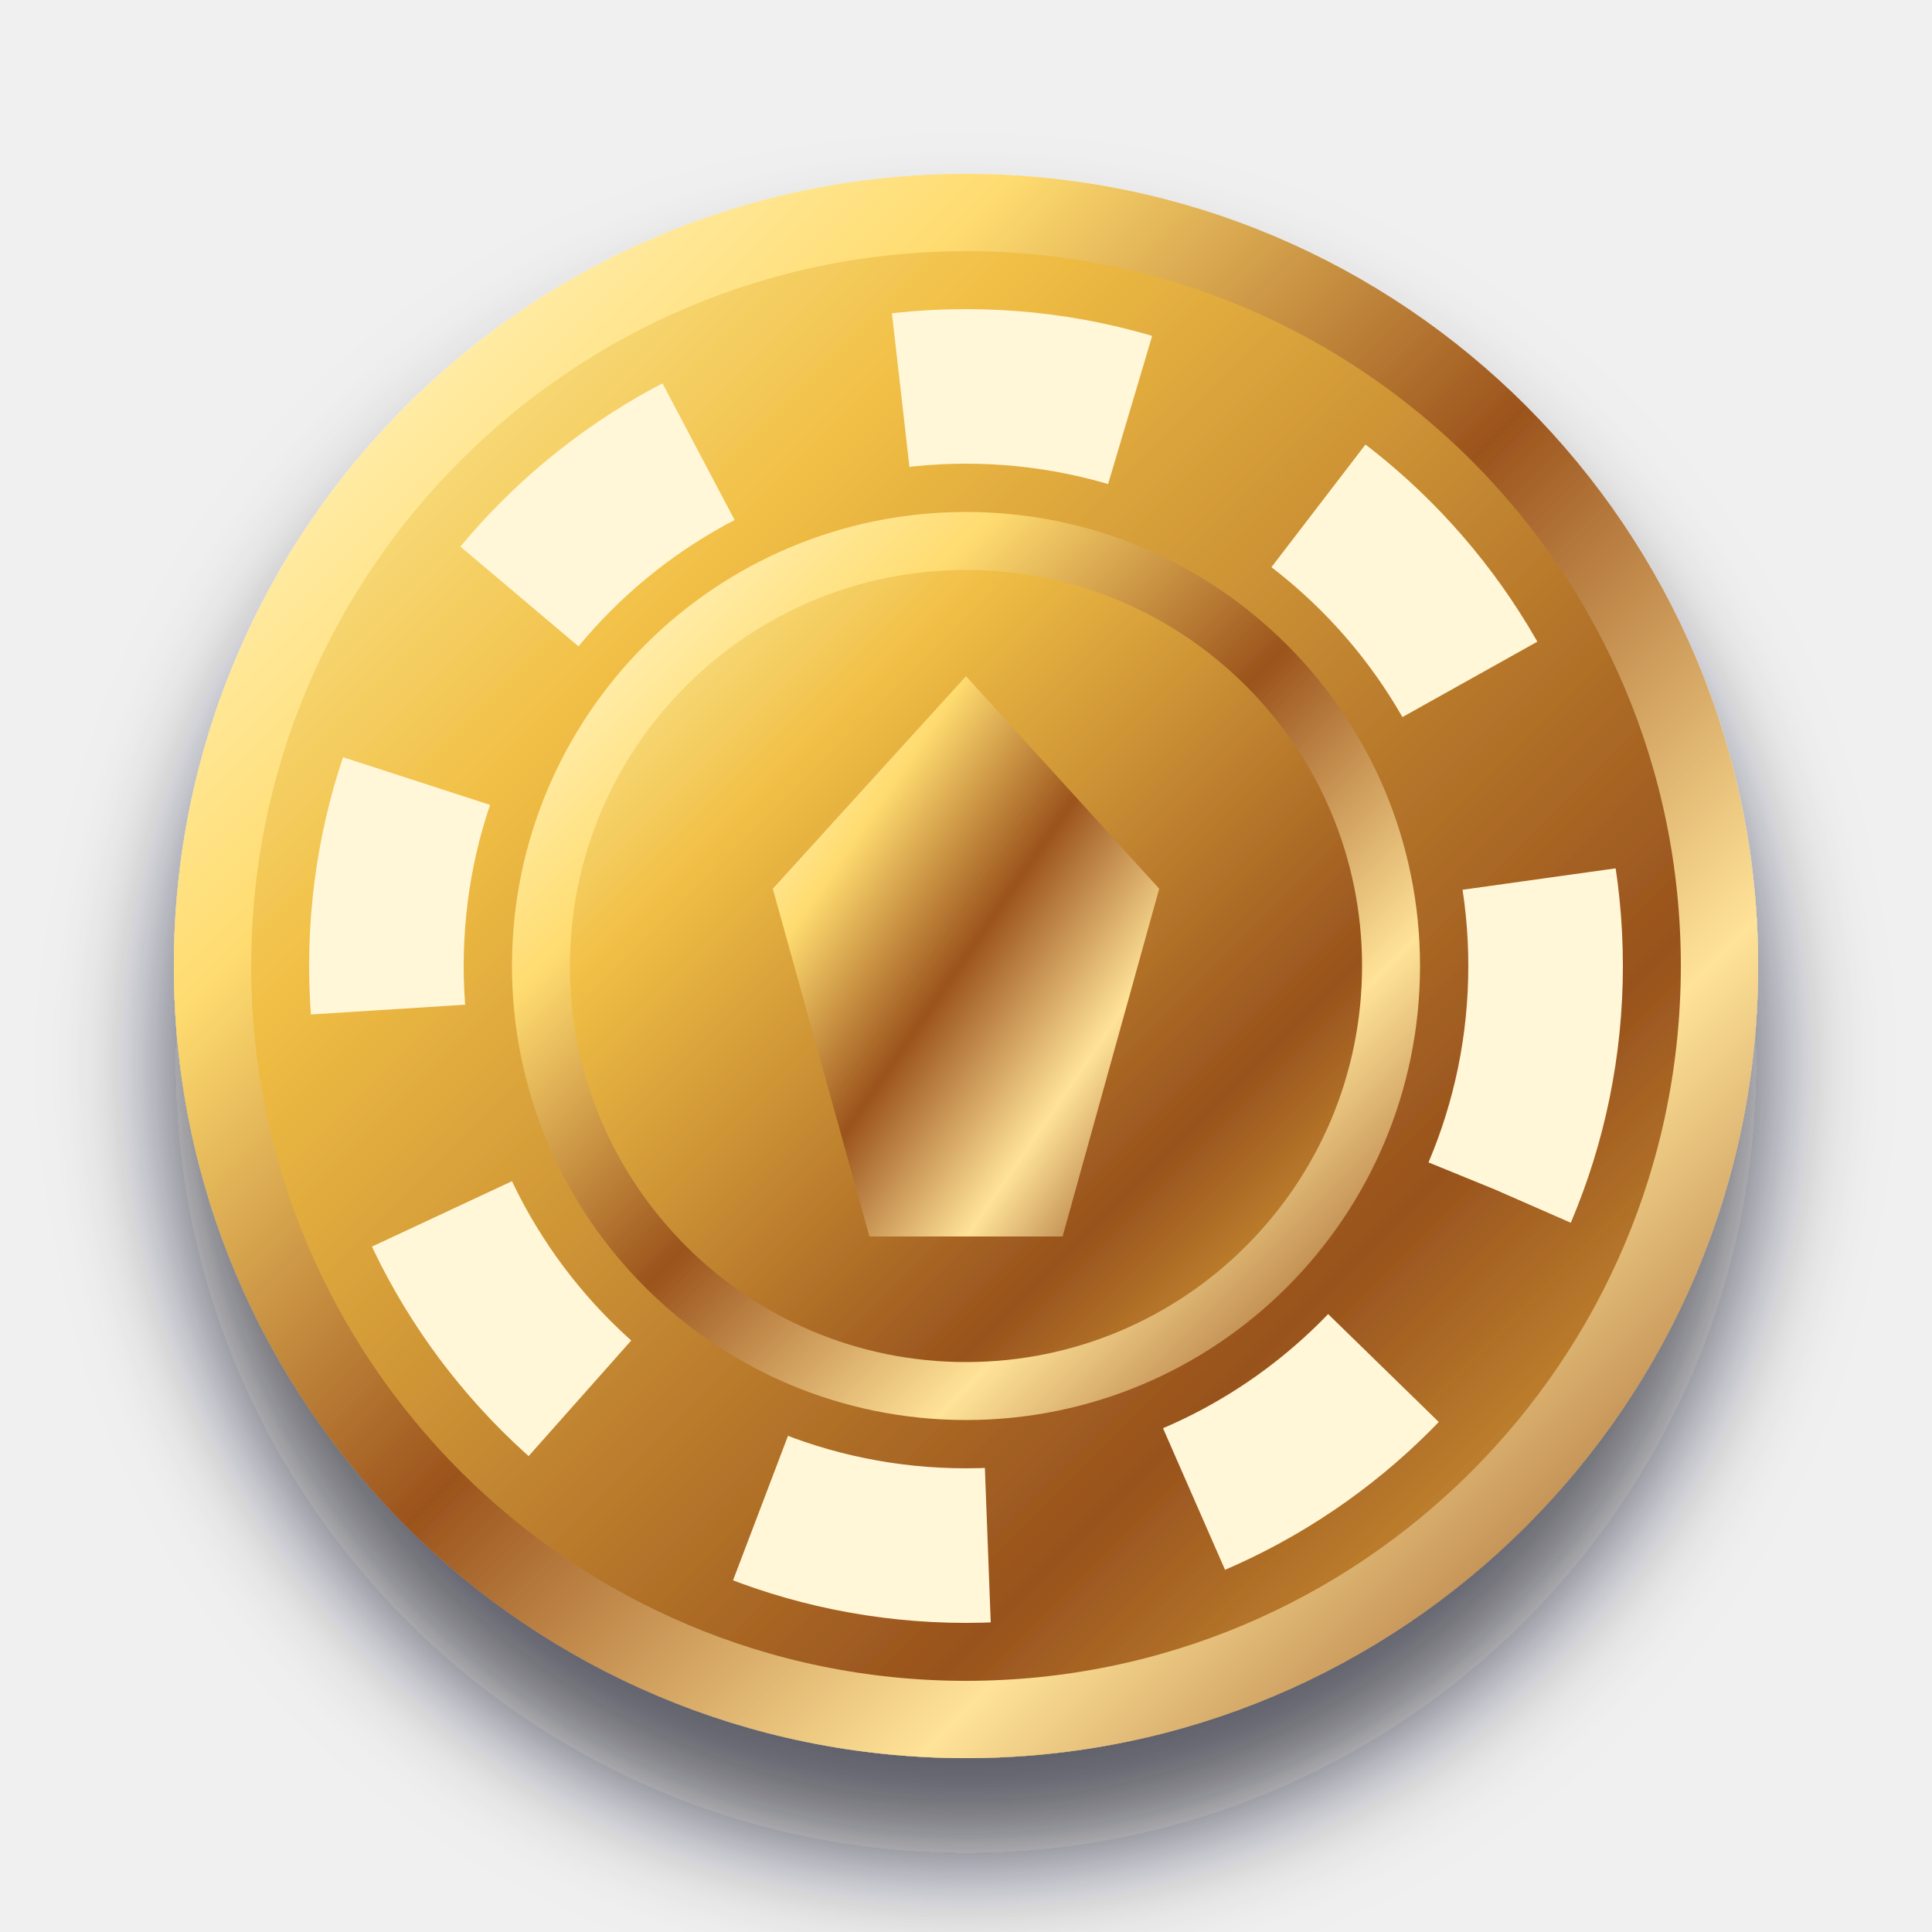
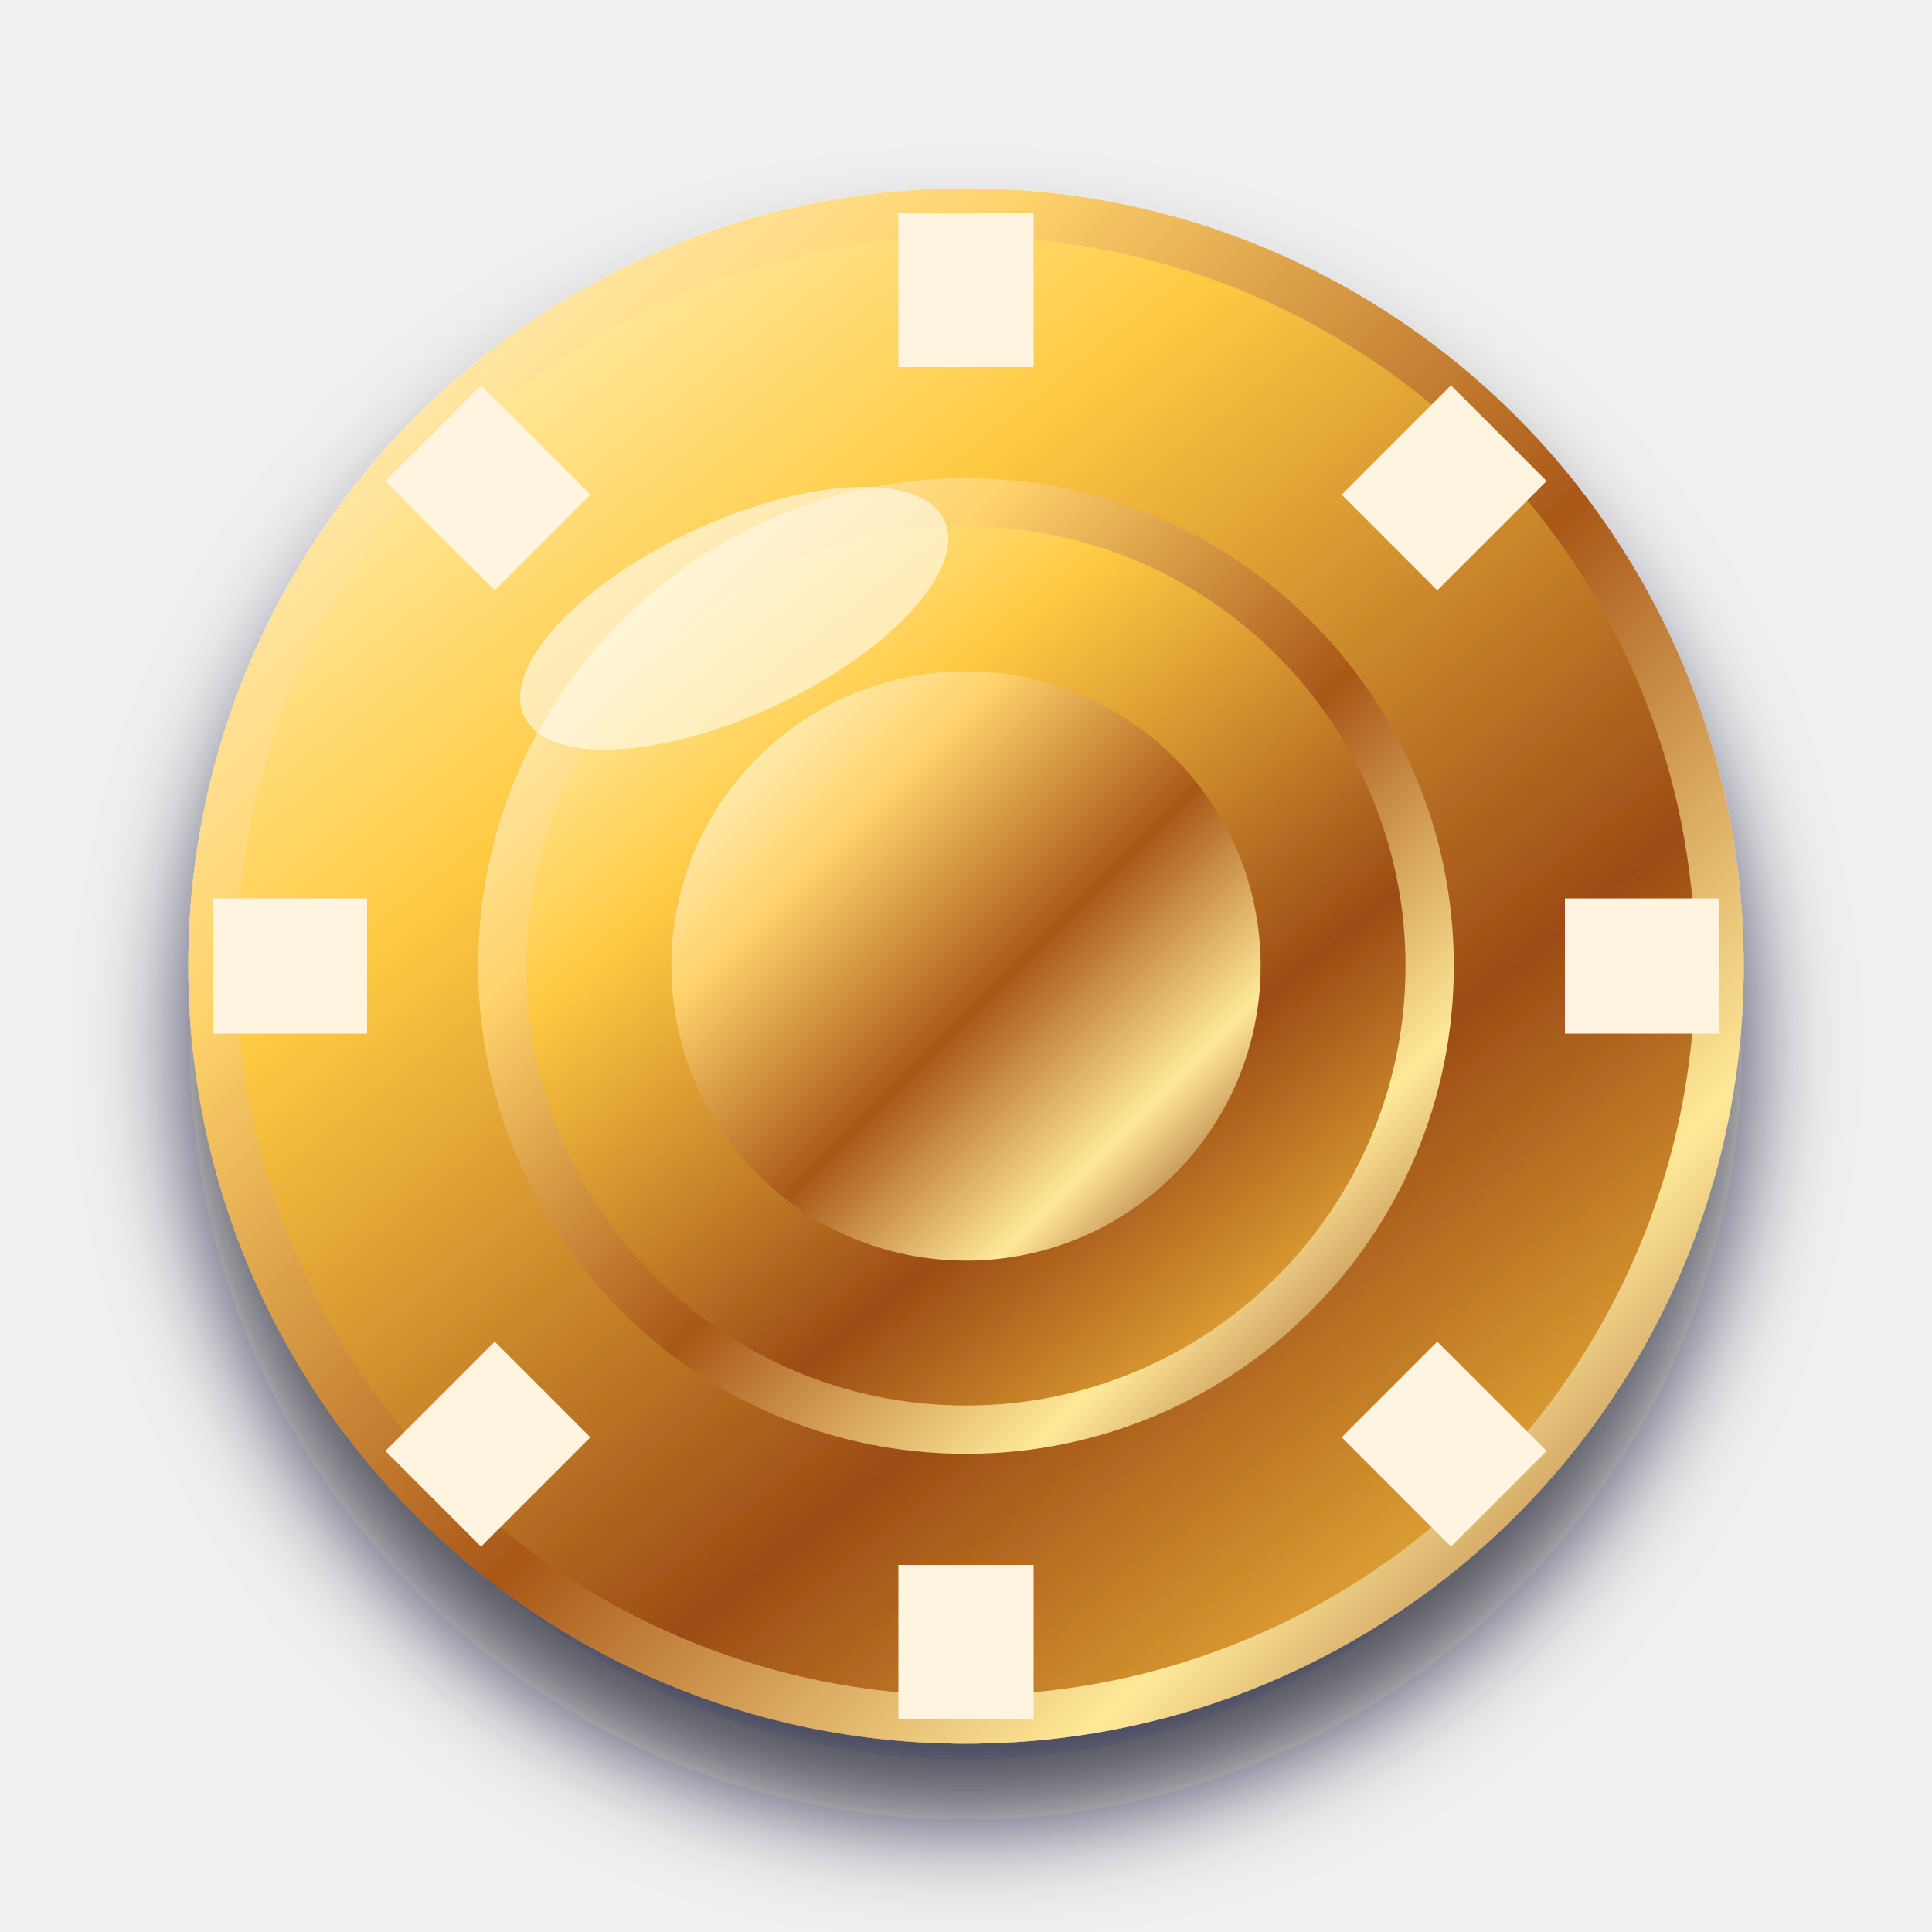
<svg xmlns="http://www.w3.org/2000/svg" viewBox="0 0 100 100" width="256" height="256">
  <defs>
-     <linearGradient id="main" x1="0" y1="0" x2="1" y2="1">
-       <stop stop-color="#fff9b4" />
-       <stop offset=".28" stop-color="#f1bf45" />
-       <stop offset=".73" stop-color="#98521d" />
-       <stop offset="1" stop-color="#f1bf45" />
+     <linearGradient id="main" x1=".1" y1="0" x2=".9" y2="1">
+       <stop stop-color="#fff8c9" />
+       <stop offset=".3" stop-color="#ffca42" />
+       <stop offset=".68" stop-color="#9c4c16" />
+       <stop offset="1" stop-color="#ffca42" />
    </linearGradient>
    <linearGradient id="gold" x1="0" y1="0" x2="1" y2="1">
-       <stop stop-color="#fffad7" />
-       <stop offset=".25" stop-color="#ffdc70" />
-       <stop offset=".5" stop-color="#9b531c" />
-       <stop offset=".75" stop-color="#ffe398" />
-       <stop offset="1" stop-color="#8e481a" />
+       <stop stop-color="#fff9d9" />
+       <stop offset=".26" stop-color="#ffd36c" />
+       <stop offset=".55" stop-color="#a95717" />
+       <stop offset=".8" stop-color="#ffe999" />
+       <stop offset="1" stop-color="#8a3b11" />
    </linearGradient>
-     <linearGradient id="leaf" x1="0" y1="0" x2="1" y2="1">
-       <stop stop-color="#e6ffba" />
-       <stop offset=".4" stop-color="#43c18a" />
-       <stop offset="1" stop-color="#0b593b" />
+     <linearGradient id="light" x1="0" y1="0" x2="1" y2="1">
+       <stop stop-color="#fff" />
+       <stop offset=".32" stop-color="#fa91ad" />
+       <stop offset=".72" stop-color="#ffca42" />
+       <stop offset="1" stop-color="#9c4c16" />
    </linearGradient>
    <filter id="shadow" x="-35%" y="-35%" width="170%" height="180%">
-       <feDropShadow dx="0" dy="5" stdDeviation="3" flood-color="#150b25" flood-opacity=".68" />
+       <feDropShadow dx="0" dy="4" stdDeviation="2.6" flood-color="#140b27" flood-opacity=".75" />
    </filter>
  </defs>
  <g filter="url(#shadow)">
-     <circle cx="50" cy="50" r="39" fill="url(#main)" stroke="url(#gold)" stroke-width="4" />
-     <circle cx="50" cy="50" r="30" fill="none" stroke="#fff7d7" stroke-width="8" stroke-dasharray="12 11" />
-     <circle cx="50" cy="50" r="22" fill="url(#main)" stroke="url(#gold)" stroke-width="3" />
-     <path d="M40 46L50 35 60 46 55 64H45Z" fill="url(#gold)" />
+     <circle cx="50" cy="50" r="39" fill="url(#main)" stroke="url(#gold)" stroke-width="2.5" />
+     <path d="M81 50L89 50" fill="none" stroke="#fff4df" stroke-width="7" stroke-linejoin="round" />
+     <path d="M71.92 71.92L77.577 77.577" fill="none" stroke="#fff4df" stroke-width="7" stroke-linejoin="round" />
+     <path d="M50 81L50 89" fill="none" stroke="#fff4df" stroke-width="7" stroke-linejoin="round" />
+     <path d="M28.08 71.92L22.423 77.577" fill="none" stroke="#fff4df" stroke-width="7" stroke-linejoin="round" />
+     <path d="M19 50L11 50" fill="none" stroke="#fff4df" stroke-width="7" stroke-linejoin="round" />
+     <path d="M28.08 28.08L22.423 22.423" fill="none" stroke="#fff4df" stroke-width="7" stroke-linejoin="round" />
+     <path d="M50 19L50 11" fill="none" stroke="#fff4df" stroke-width="7" stroke-linejoin="round" />
+     <path d="M71.92 28.08L77.577 22.423" fill="none" stroke="#fff4df" stroke-width="7" stroke-linejoin="round" />
+     <circle cx="50" cy="50" r="24" fill="url(#main)" stroke="url(#gold)" stroke-width="2.5" />
+     <circle cx="50" cy="50" r="14" fill="url(#gold)" stroke="url(#gold)" stroke-width="2.5" />
+     <ellipse cx="38" cy="32" rx="12" ry="5" fill="#fff" opacity=".55" transform="rotate(-25 38 32)" />
  </g>
</svg>
